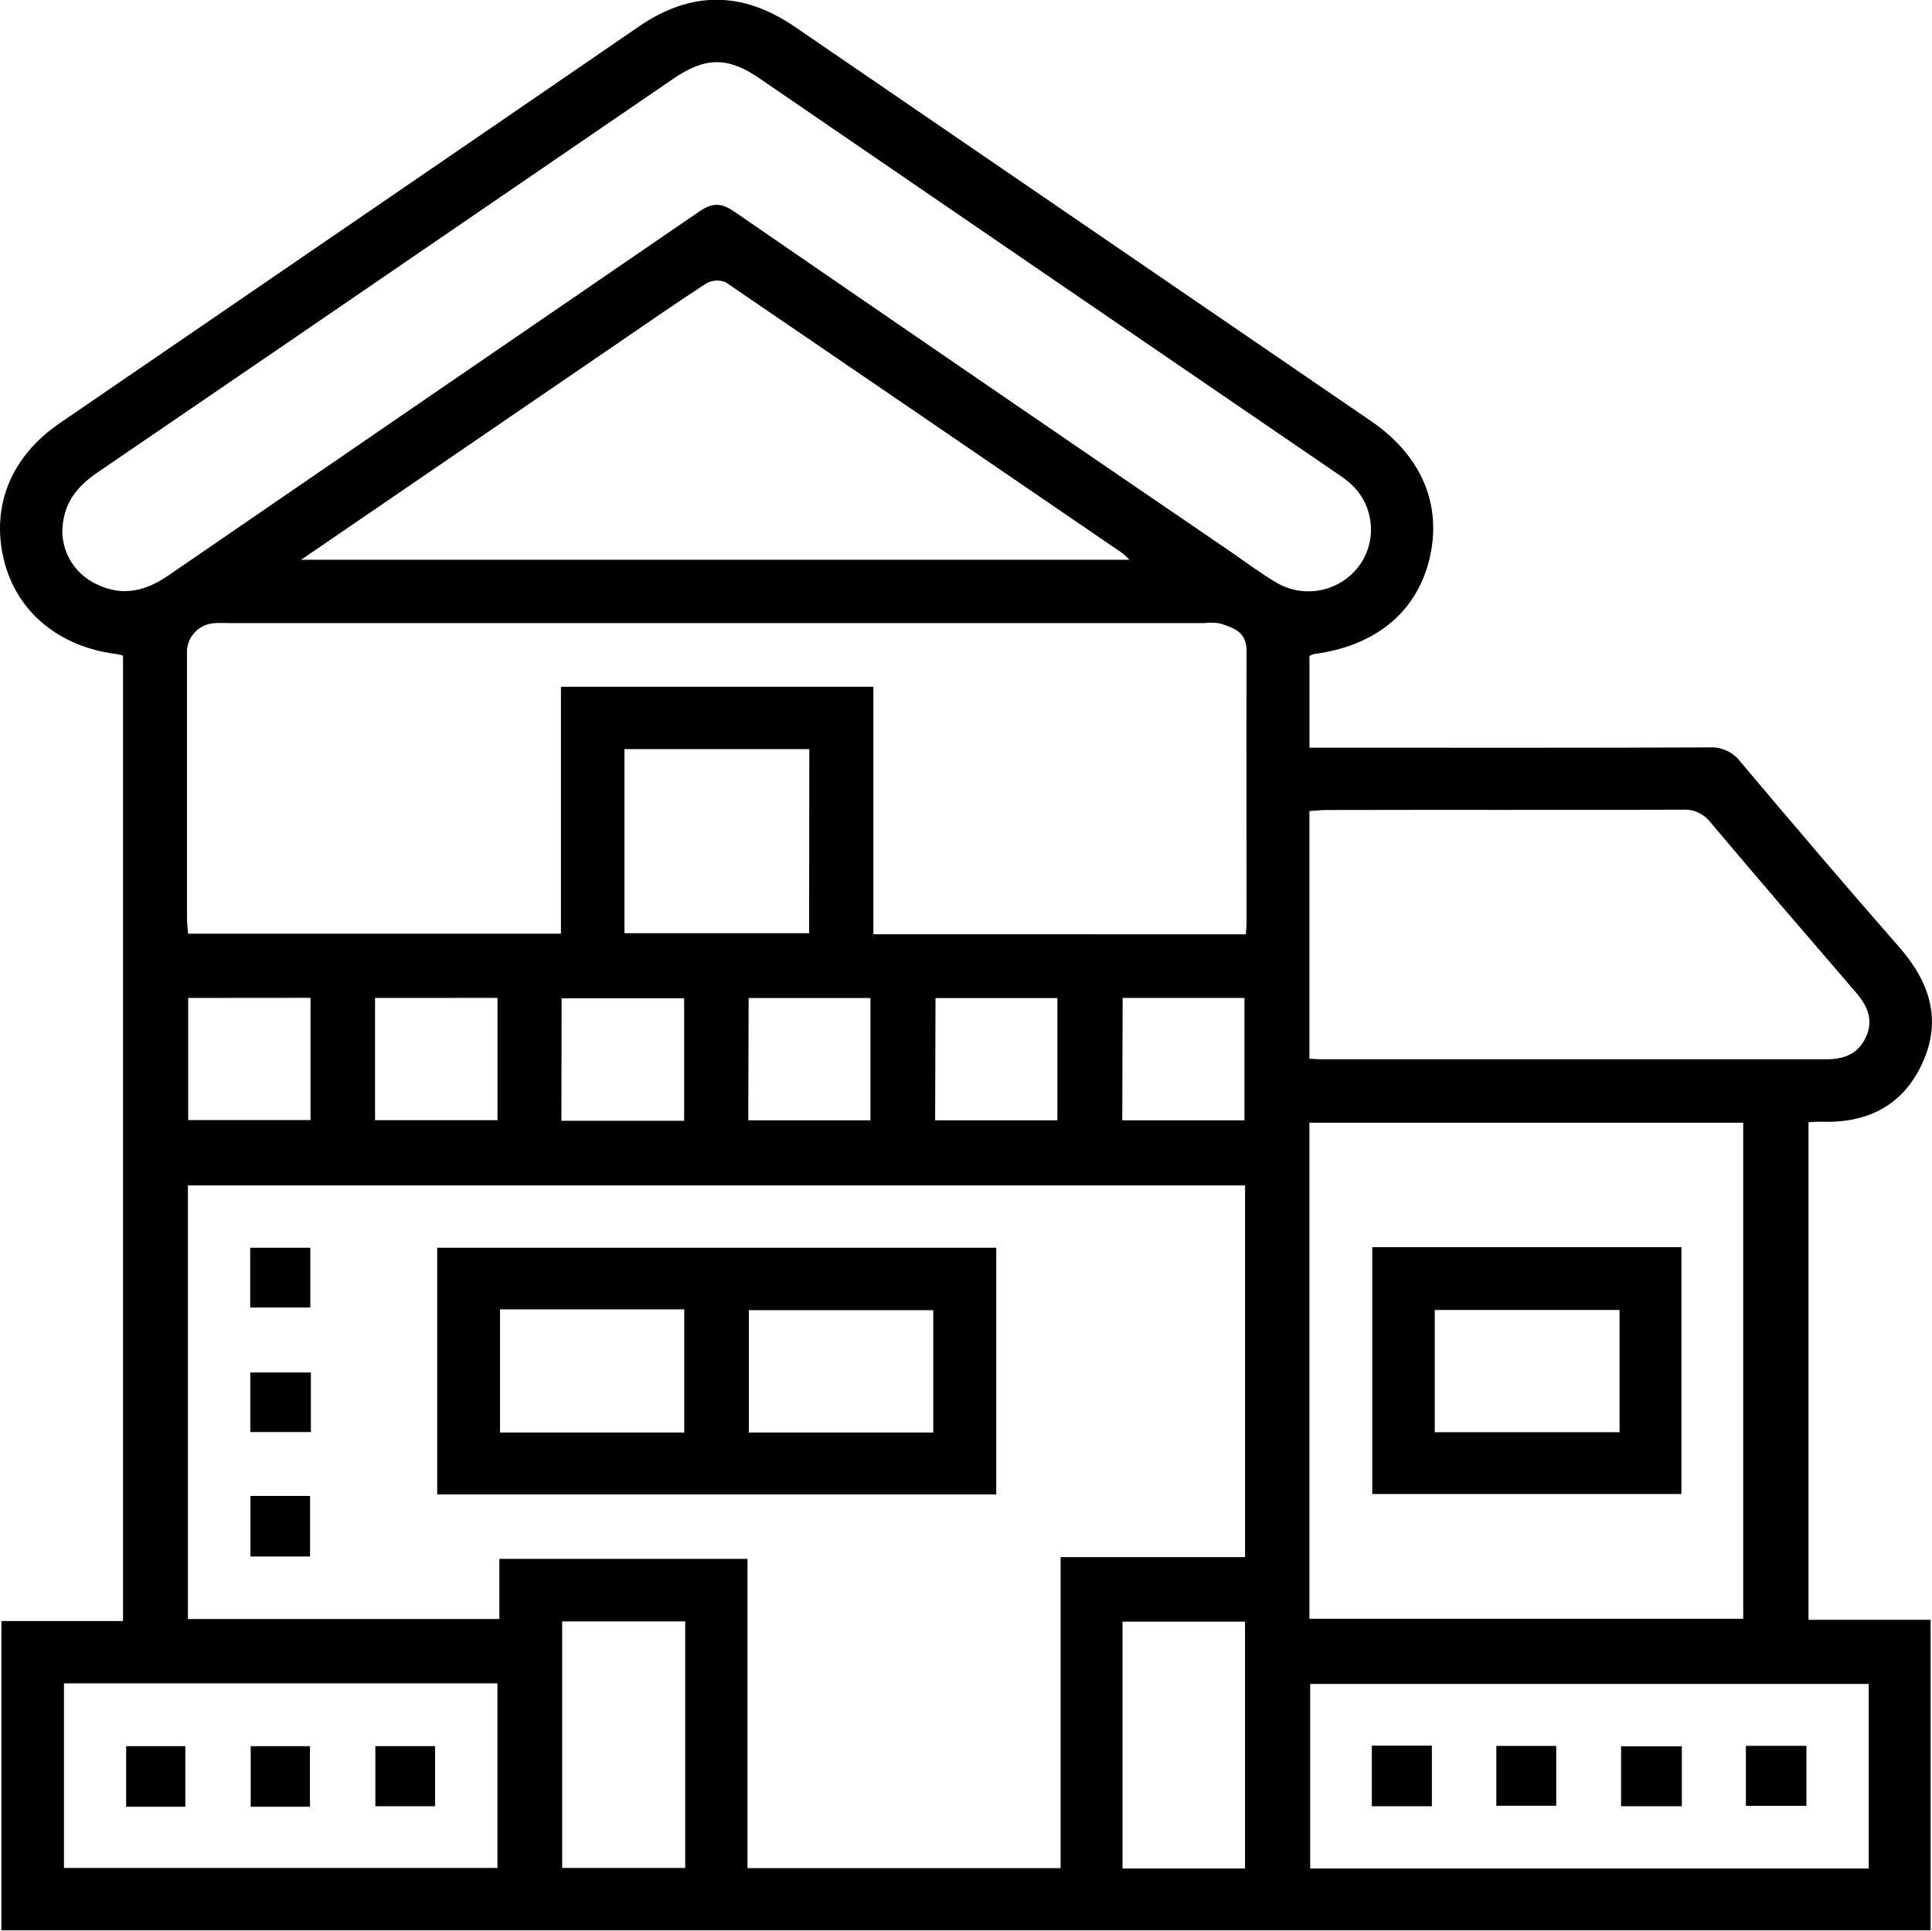
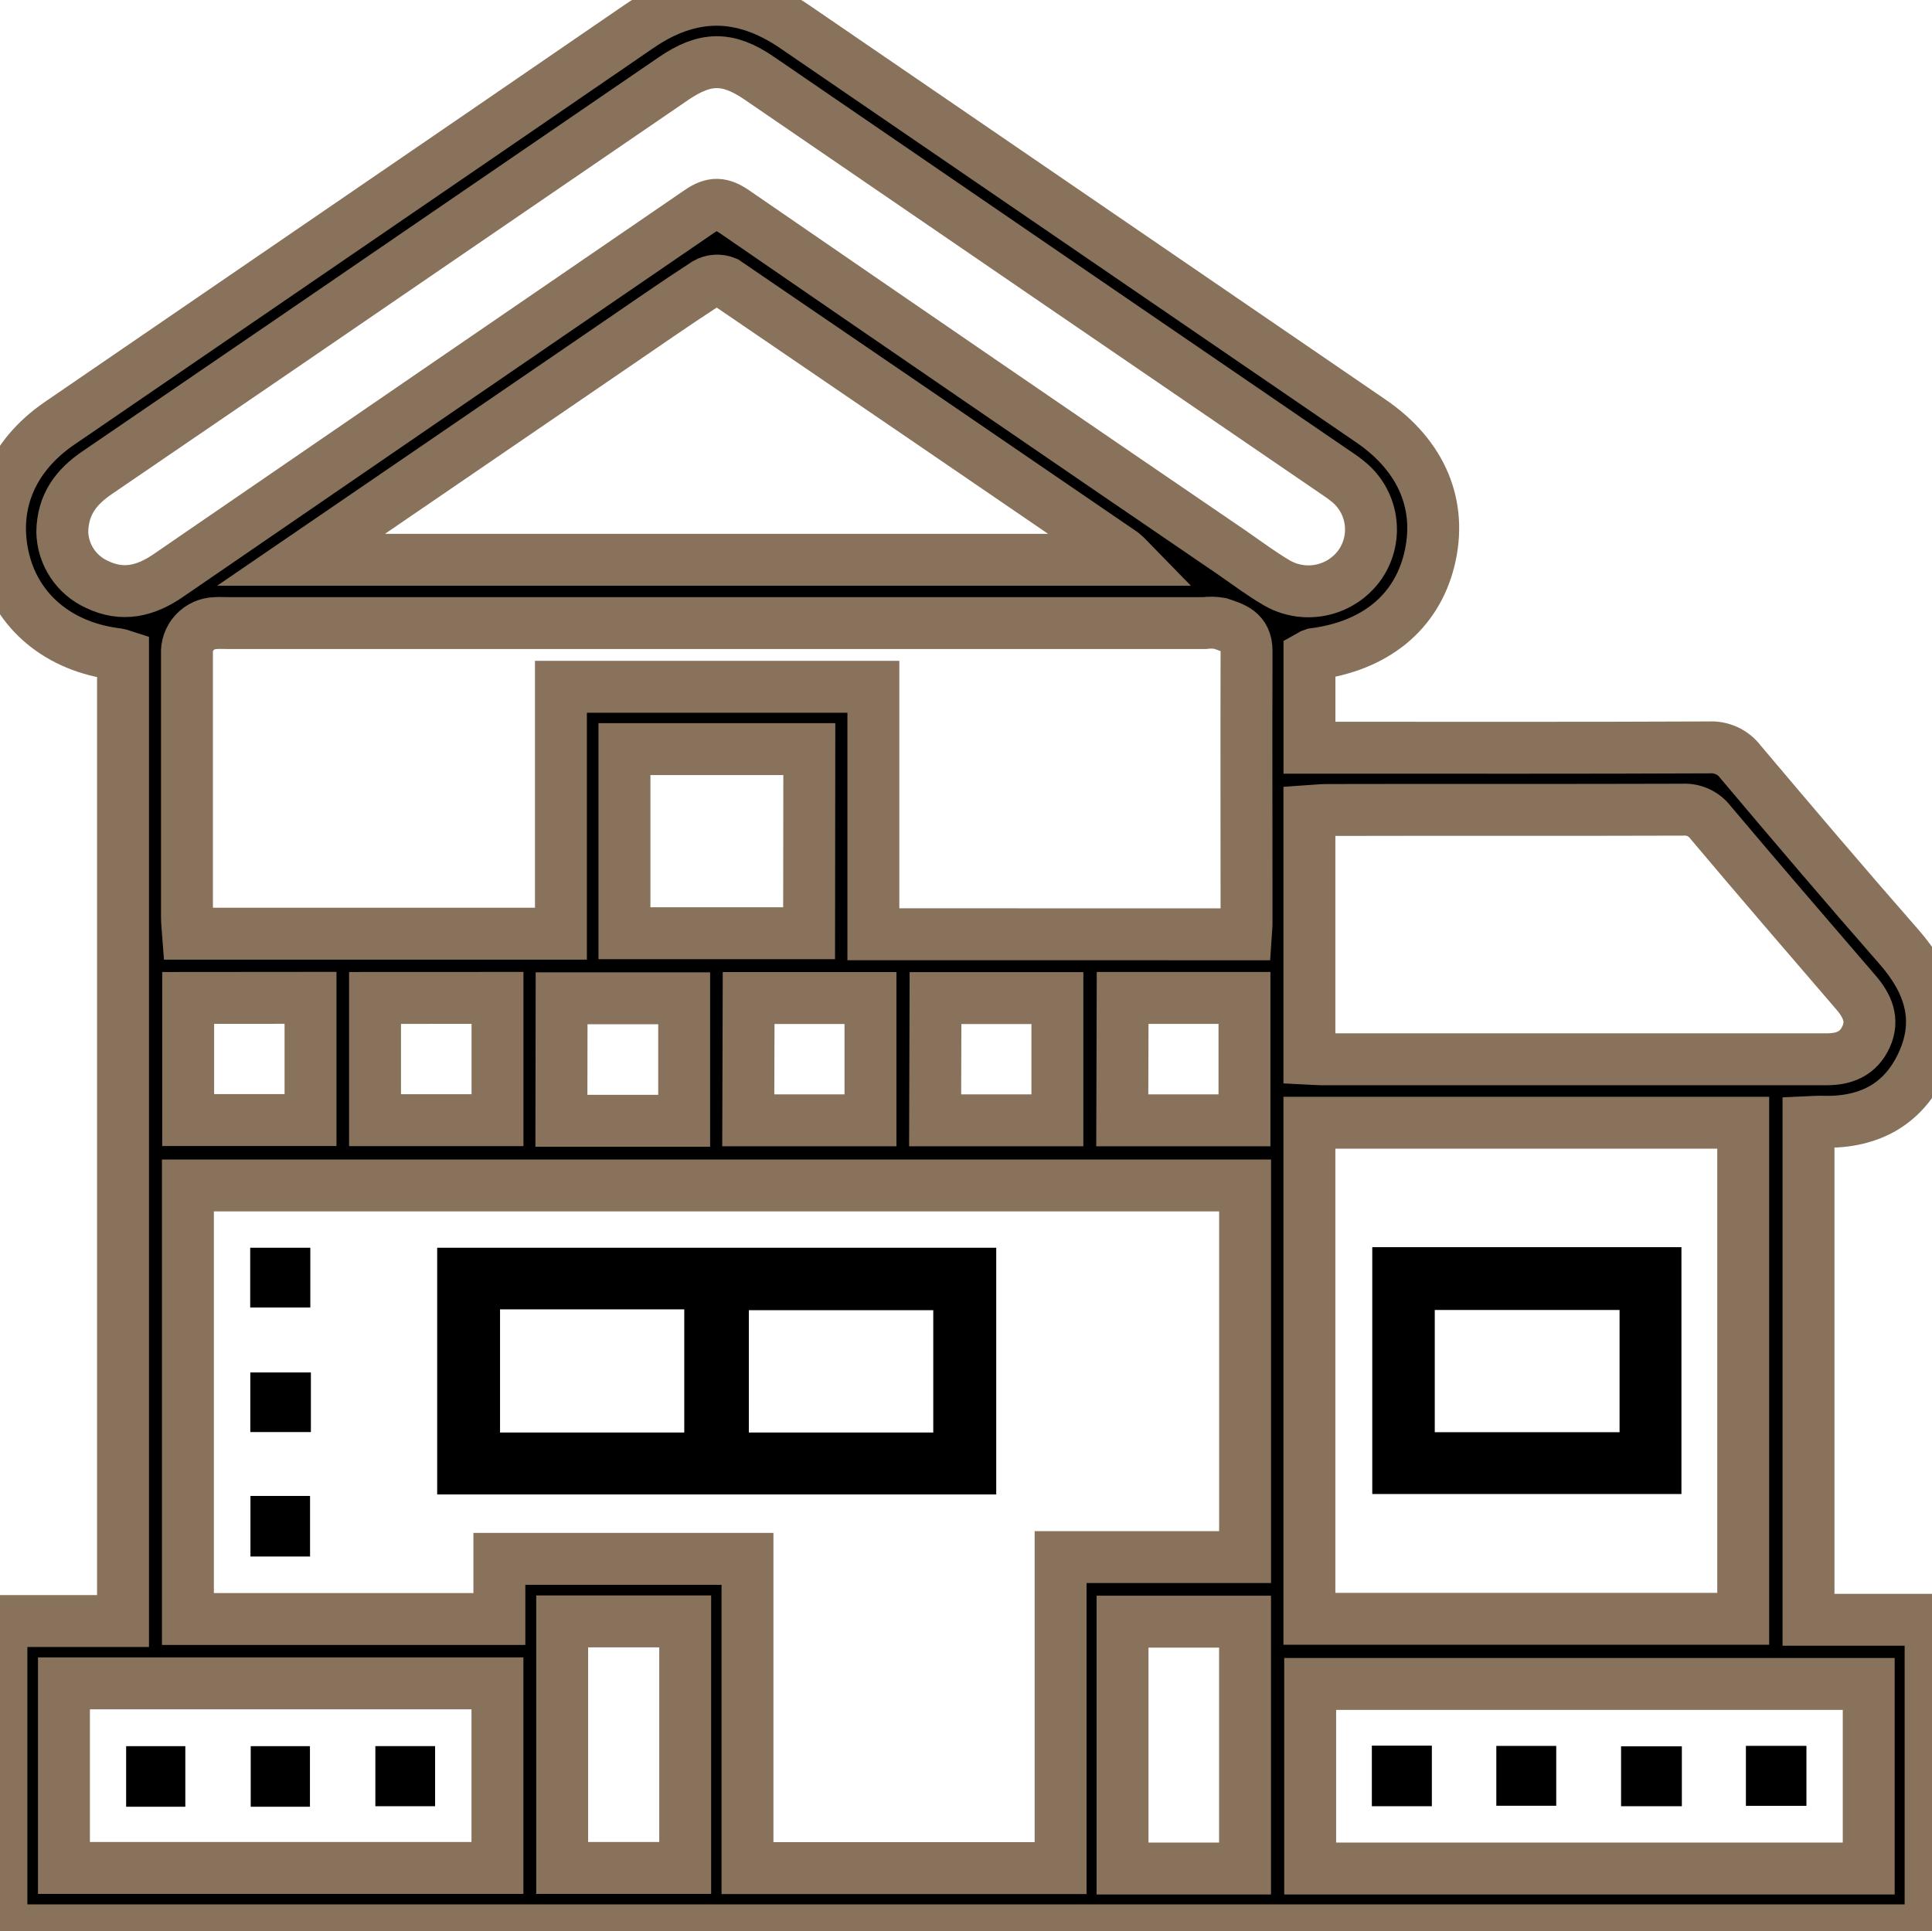
<svg xmlns="http://www.w3.org/2000/svg" viewBox="0 0 372.19 371.91" id="residential_category">
-   <path d="M252.26 126.38v17.68h3.92c24.38 0 48.76.05 73.13-.06a7 7 0 0 1 6 2.8c10.08 11.95 20.2 23.86 30.5 35.61 5.88 6.7 8.37 14 4.54 22.39s-10.83 11.7-19.81 11.31c-.62 0-1.24.06-2.14.1v95.87h23.52v59.83H.27v-59.59H23.7v-186a9.24 9.24 0 0 0-1.12-.29c-11.19-1.34-19.4-8.16-21.83-18.15C-1.76 97.56 2.09 88 11.44 81.58q40.5-27.75 81-55.46l30.62-21c10-6.87 19.86-6.9 30 0q55.55 38 111.05 76c9.85 6.74 13.81 16.31 11.22 26.77-2.52 10.15-10.46 16.62-22.26 18.13a4.23 4.23 0 0 0-.81.36ZM144 359.92h60.32V300h35.54v-71.6H36.2v83.53h60v-11.59H144Zm96-179.91c.06-.94.14-1.54.14-2.14 0-17.5-.05-35 0-52.51 0-3.7-2.58-4.4-5.13-5.25a10.27 10.27 0 0 0-3-.06H44.14c-.88 0-1.76-.06-2.63 0a5.62 5.62 0 0 0-5.49 6v50.63c0 1.08.13 2.15.21 3.21h71.83v-47.57h60.19V180Zm-228-77.5a11.39 11.39 0 0 0 6.69 10.09c4.92 2.36 9.34 1.3 13.71-1.7q51.13-35.1 102.3-70.14c2.6-1.79 4.29-1.69 6.83.06q47.85 32.94 95.83 65.67c2.89 2 5.69 4.11 8.7 5.86a12.17 12.17 0 0 0 16-3.66 11.88 11.88 0 0 0-2.61-16.11c-.78-.63-1.62-1.18-2.44-1.74Q201.64 53 146.27 15.07c-6.09-4.17-10.42-4.1-16.55.09l-38 26q-36.49 25-73 49.91c-4.03 2.75-6.64 6.09-6.72 11.44Zm240.25 209.38h83.57v-95.58h-83.57Zm0-107.91c1 .05 1.62.11 2.23.11h97.4c3.42 0 6.12-1.07 7.61-4.33s.23-6-1.95-8.54c-9.37-10.89-18.75-21.77-28-32.75a6.25 6.25 0 0 0-5.38-2.47c-22.86.08-45.71 0-68.56.06-1.08 0-2.16.13-3.35.21ZM58 107.85h159.6a17 17 0 0 0-1.39-1.28Q178 80.43 139.79 54.38a4.29 4.29 0 0 0-3.79.26c-6.07 3.94-12 8.09-18 12.18Zm302 216.59H252.4V360H360Zm-347.68-.11v35.56h83.51v-35.56Zm143.59-180H120.3v35.47h35.57ZM132 312.39h-23.7v47.5H132ZM216.25 360h23.6v-47.56h-23.6Zm-180-167.73v23.53h23.57v-23.55Zm36 0v23.55h23.59v-23.56Zm35.9 23.67h23.65v-23.6h-23.61Zm36-.09h23.54v-23.56h-23.47Zm72.05 0h23.54v-23.58h-23.47Zm-36.05 0h23.55V192.3h-23.48Z" />
+   <path stroke-width="10" stroke="#89725b" d="M252.26 126.38v17.68h3.92c24.38 0 48.76.05 73.13-.06a7 7 0 0 1 6 2.8c10.08 11.95 20.2 23.86 30.5 35.61 5.88 6.7 8.37 14 4.54 22.39s-10.83 11.7-19.81 11.31c-.62 0-1.24.06-2.14.1v95.87h23.52v59.83H.27v-59.59H23.7v-186a9.24 9.24 0 0 0-1.12-.29c-11.19-1.34-19.4-8.16-21.83-18.15C-1.76 97.56 2.09 88 11.44 81.58q40.5-27.75 81-55.46l30.62-21c10-6.87 19.86-6.9 30 0q55.55 38 111.05 76c9.85 6.74 13.81 16.31 11.22 26.77-2.52 10.15-10.46 16.62-22.26 18.13a4.23 4.23 0 0 0-.81.36ZM144 359.92h60.32V300h35.54v-71.6H36.2v83.53h60v-11.59H144Zm96-179.91c.06-.94.14-1.54.14-2.14 0-17.5-.05-35 0-52.51 0-3.7-2.58-4.4-5.13-5.25a10.27 10.27 0 0 0-3-.06H44.14c-.88 0-1.76-.06-2.63 0a5.62 5.62 0 0 0-5.49 6v50.63c0 1.08.13 2.15.21 3.21h71.83v-47.57h60.19V180Zm-228-77.5a11.39 11.39 0 0 0 6.69 10.09c4.92 2.36 9.34 1.3 13.71-1.7q51.13-35.1 102.3-70.14c2.6-1.79 4.29-1.69 6.83.06q47.85 32.94 95.83 65.67c2.89 2 5.69 4.11 8.7 5.86a12.17 12.17 0 0 0 16-3.66 11.88 11.88 0 0 0-2.61-16.11c-.78-.63-1.62-1.18-2.44-1.74Q201.64 53 146.27 15.07c-6.09-4.17-10.42-4.1-16.55.09l-38 26q-36.49 25-73 49.91c-4.03 2.75-6.64 6.09-6.72 11.44Zm240.25 209.38h83.57v-95.58h-83.57Zm0-107.91c1 .05 1.62.11 2.23.11h97.4c3.42 0 6.12-1.07 7.61-4.33s.23-6-1.95-8.54c-9.37-10.89-18.75-21.77-28-32.75a6.25 6.25 0 0 0-5.38-2.47c-22.86.08-45.71 0-68.56.06-1.08 0-2.16.13-3.35.21ZM58 107.85h159.6a17 17 0 0 0-1.39-1.28Q178 80.43 139.79 54.38a4.29 4.29 0 0 0-3.79.26c-6.07 3.94-12 8.09-18 12.18Zm302 216.59H252.4V360H360Zm-347.68-.11v35.56h83.51v-35.56Zm143.59-180H120.3v35.47h35.57ZM132 312.39h-23.7v47.5H132ZM216.25 360h23.6v-47.56h-23.6Zm-180-167.73v23.53h23.57v-23.55Zm36 0v23.55h23.59v-23.56Zm35.9 23.67h23.65v-23.6h-23.61Zm36-.09h23.54v-23.56h-23.47Zm72.05 0h23.54v-23.58h-23.47Zm-36.05 0h23.55V192.3h-23.48Z" />
  <path d="M191.92 240.4v47.53H84.22V240.4Zm-95.59 11.87V276h35.49v-23.73ZM179.79 276v-23.57h-35.53V276ZM59.89 264.43v11.48H48.22v-11.48ZM48.25 288.22h11.48v11.67H48.25ZM48.2 251.92V240.4h11.58v11.52ZM264.36 240.29h59.56v47.56h-59.56Zm47.64 12.1h-35.6v23.55H312ZM264.28 336.33h11.56V348h-11.56ZM288.26 347.91v-11.53h11.54v11.53ZM324 336.46V348h-11.71v-11.54ZM348 336.37v11.56h-11.66v-11.56ZM35.7 348.1H24.3v-11.67h11.4ZM59.71 348.1H48.3v-11.67h11.41ZM83.82 348H72.31v-11.58h11.51Z" />
</svg>
